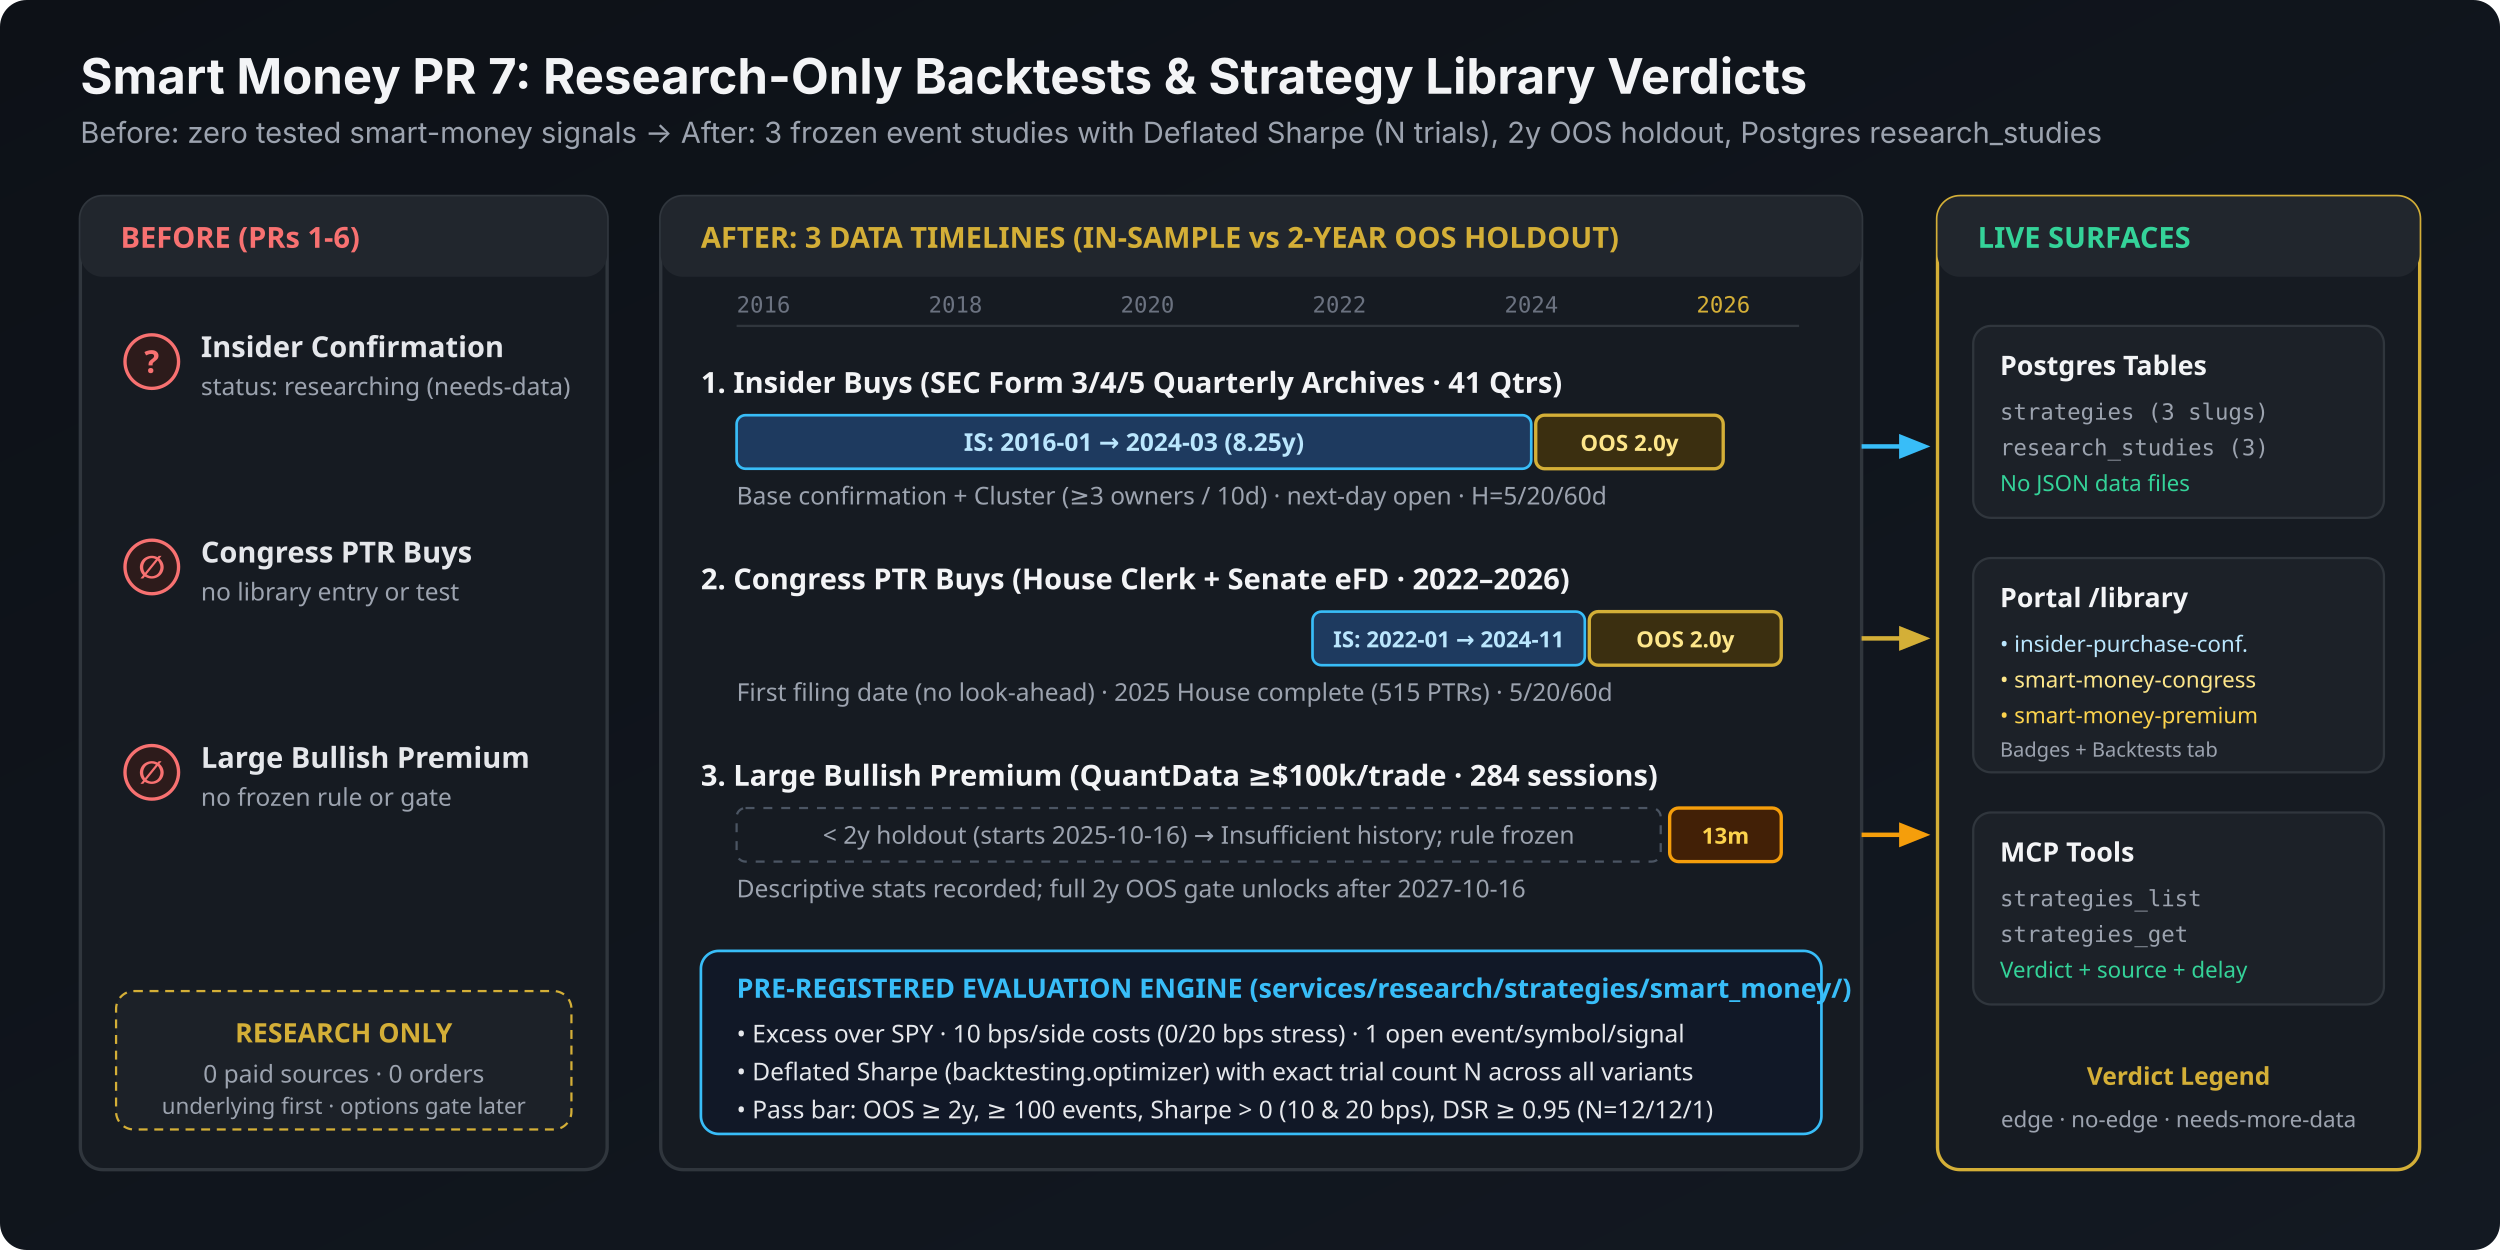
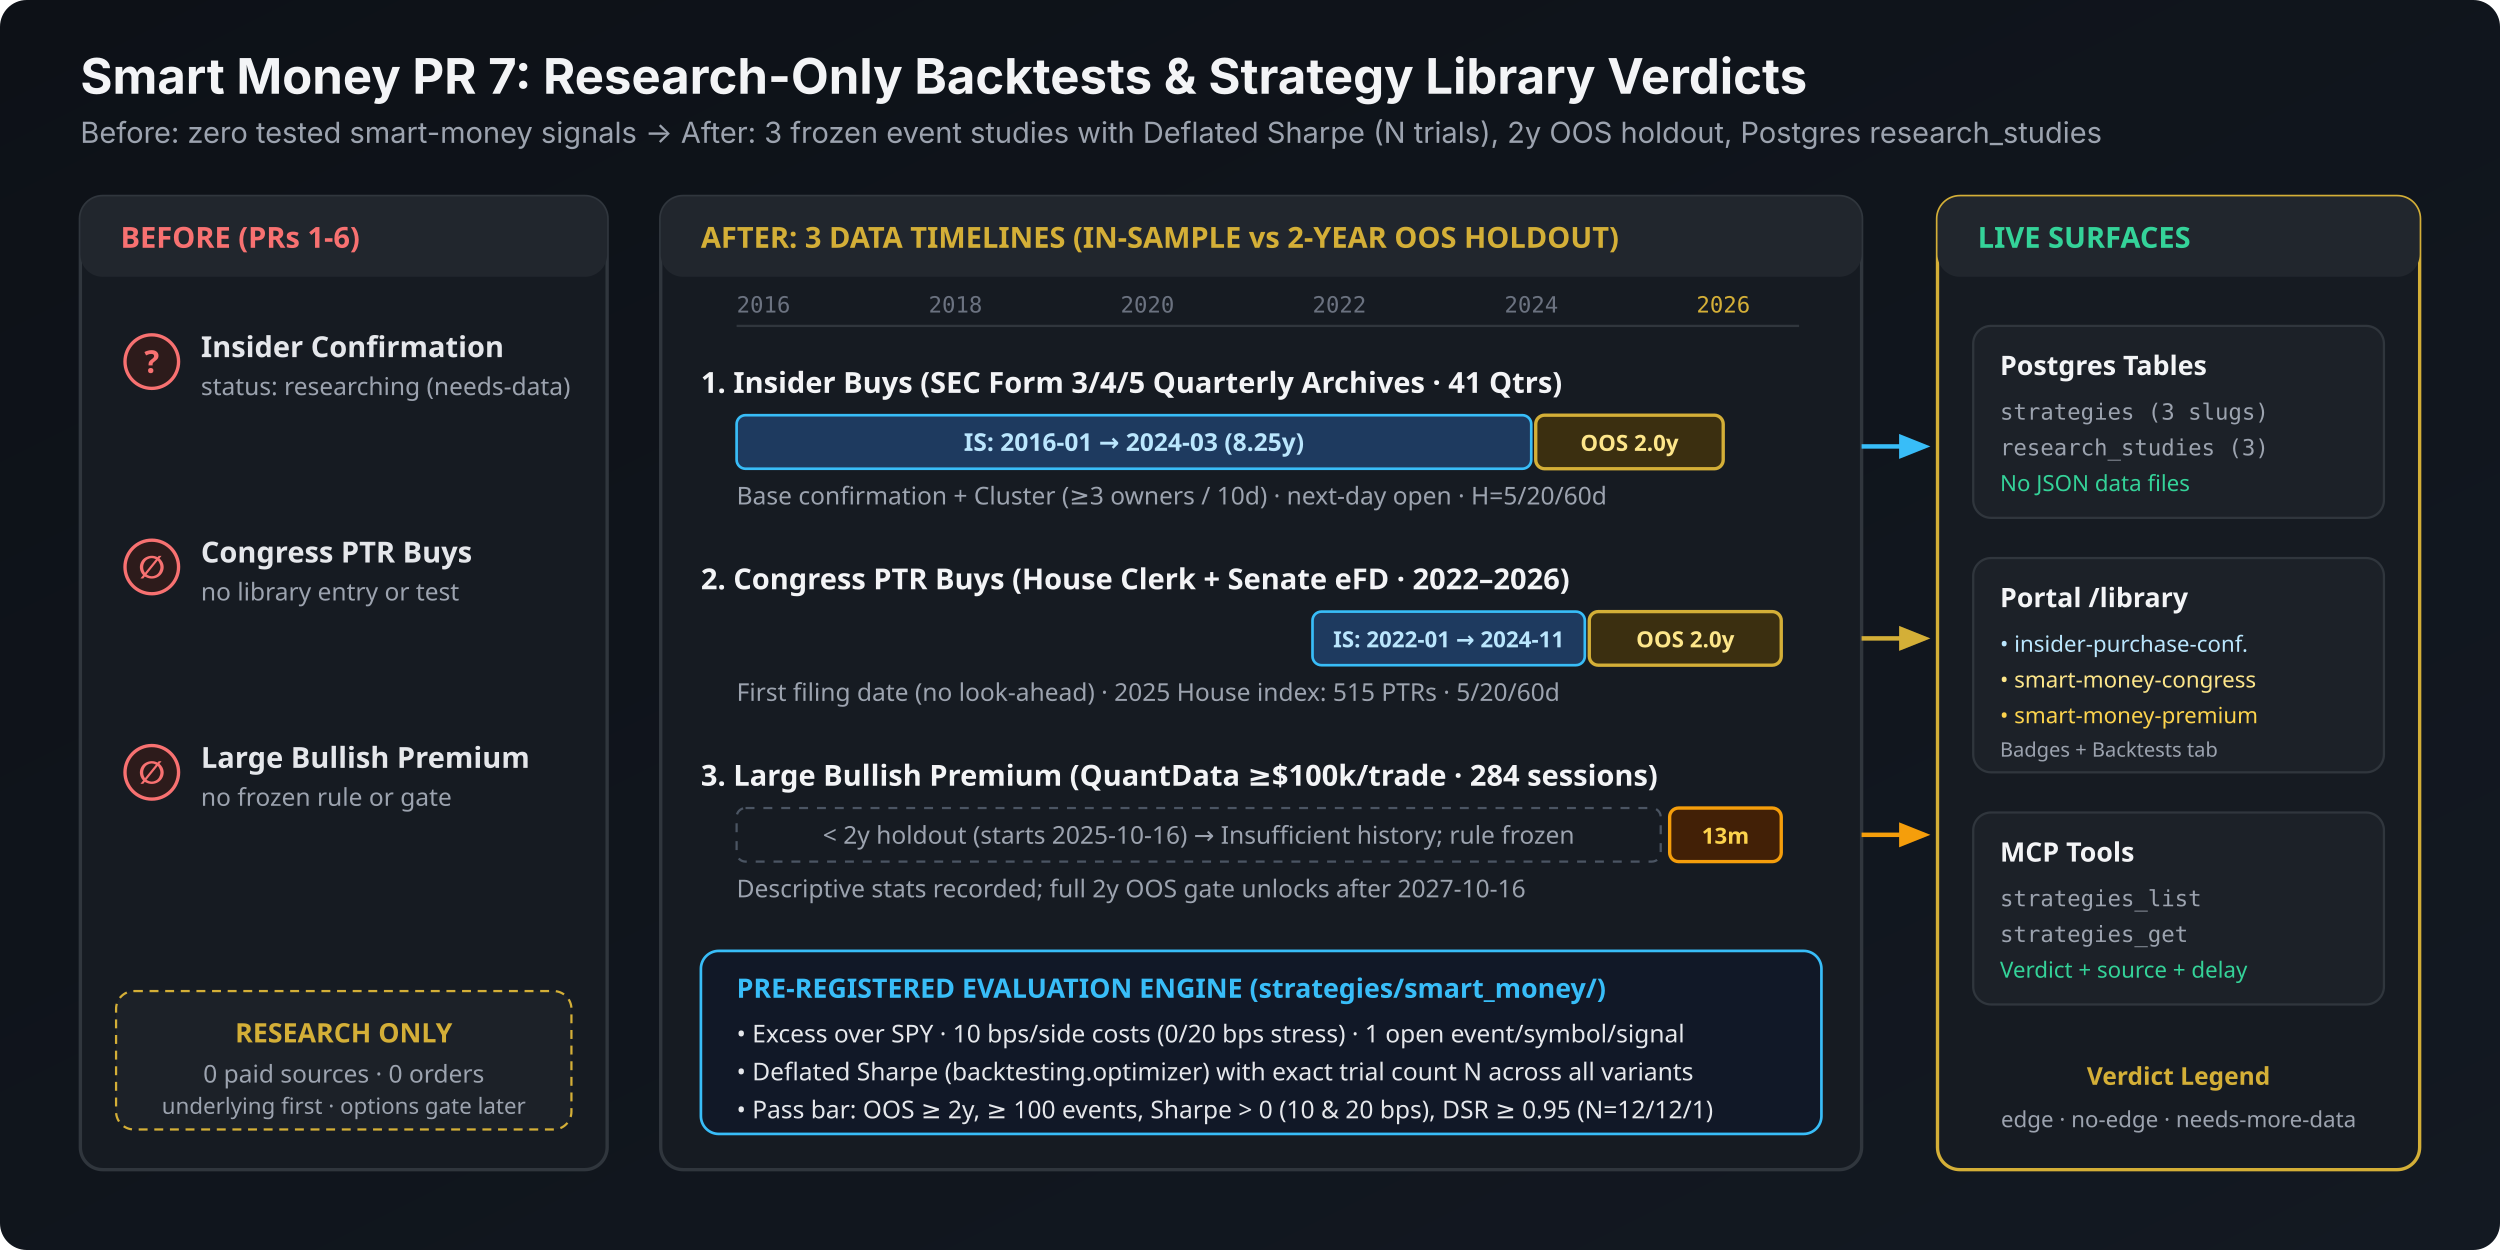
<svg xmlns="http://www.w3.org/2000/svg" viewBox="0 0 1120 560" width="1120" height="560" role="img" aria-label="Before vs after: Smart money PR 7 backtest pipelines, timelines, and Strategy Library verdicts">
  <defs>
    <linearGradient id="bg" x1="0" y1="0" x2="1" y2="1">
      <stop offset="0%" stop-color="#0d1117" />
      <stop offset="100%" stop-color="#131922" />
    </linearGradient>
    <marker id="arrowGold" viewBox="0 0 10 10" refX="8" refY="5" markerWidth="7" markerHeight="7" orient="auto">
      <path d="M 0 1 L 10 5 L 0 9 z" fill="#d4af37" />
    </marker>
    <marker id="arrowTeal" viewBox="0 0 10 10" refX="8" refY="5" markerWidth="7" markerHeight="7" orient="auto">
      <path d="M 0 1 L 10 5 L 0 9 z" fill="#38bdf8" />
    </marker>
    <marker id="arrowAmber" viewBox="0 0 10 10" refX="8" refY="5" markerWidth="7" markerHeight="7" orient="auto">
      <path d="M 0 1 L 10 5 L 0 9 z" fill="#f59e0b" />
    </marker>
  </defs>
  <rect width="1120" height="560" fill="url(#bg)" rx="12" />
  <text x="36" y="42" fill="#f3f4f6" font-family="system-ui, -apple-system, sans-serif" font-size="22" font-weight="700">
    Smart Money PR 7: Research-Only Backtests &amp; Strategy Library Verdicts
  </text>
  <text x="36" y="64" fill="#9ca3af" font-family="system-ui, -apple-system, sans-serif" font-size="13">
    Before: zero tested smart-money signals → After: 3 frozen event studies with
    Deflated Sharpe (N trials), 2y OOS holdout, Postgres research_studies
  </text>
  <rect x="36" y="88" width="236" height="436" fill="#161b22" stroke="#30363d" stroke-width="1.5" rx="10" />
  <rect x="36" y="88" width="236" height="36" fill="#21262d" rx="10" />
  <text x="54" y="111" fill="#f87171" font-family="system-ui, sans-serif" font-size="13" font-weight="700">
    BEFORE (PRs 1-6)
  </text>
  <g transform="translate(54, 148)">
    <circle cx="14" cy="14" r="12" fill="#2d1b1b" stroke="#f87171" stroke-width="1.5" />
    <text x="14" y="19" text-anchor="middle" fill="#f87171" font-family="system-ui, sans-serif" font-size="14" font-weight="700">
      ?
    </text>
    <text x="36" y="12" fill="#e5e7eb" font-family="system-ui, sans-serif" font-size="13" font-weight="600">
      Insider Confirmation
    </text>
    <text x="36" y="29" fill="#9ca3af" font-family="system-ui, sans-serif" font-size="11">
      status: researching (needs-data)
    </text>
  </g>
  <g transform="translate(54, 240)">
    <circle cx="14" cy="14" r="12" fill="#2d1b1b" stroke="#f87171" stroke-width="1.5" />
    <text x="14" y="19" text-anchor="middle" fill="#f87171" font-family="system-ui, sans-serif" font-size="14" font-weight="700">
      ∅
    </text>
    <text x="36" y="12" fill="#e5e7eb" font-family="system-ui, sans-serif" font-size="13" font-weight="600">
      Congress PTR Buys
    </text>
    <text x="36" y="29" fill="#9ca3af" font-family="system-ui, sans-serif" font-size="11">
      no library entry or test
    </text>
  </g>
  <g transform="translate(54, 332)">
    <circle cx="14" cy="14" r="12" fill="#2d1b1b" stroke="#f87171" stroke-width="1.5" />
    <text x="14" y="19" text-anchor="middle" fill="#f87171" font-family="system-ui, sans-serif" font-size="14" font-weight="700">
      ∅
    </text>
    <text x="36" y="12" fill="#e5e7eb" font-family="system-ui, sans-serif" font-size="13" font-weight="600">
      Large Bullish Premium
    </text>
    <text x="36" y="29" fill="#9ca3af" font-family="system-ui, sans-serif" font-size="11">
      no frozen rule or gate
    </text>
  </g>
  <rect x="52" y="444" width="204" height="62" fill="#1c2128" stroke="#d4af37" stroke-dasharray="4 3" rx="8" />
  <text x="154" y="467" text-anchor="middle" fill="#d4af37" font-family="system-ui, sans-serif" font-size="12" font-weight="700">
    RESEARCH ONLY
  </text>
  <text x="154" y="485" text-anchor="middle" fill="#9ca3af" font-family="system-ui, sans-serif" font-size="11">
    0 paid sources · 0 orders
  </text>
  <text x="154" y="499" text-anchor="middle" fill="#9ca3af" font-family="system-ui, sans-serif" font-size="10">
    underlying first · options gate later
  </text>
  <rect x="296" y="88" width="538" height="436" fill="#161b22" stroke="#30363d" stroke-width="1.5" rx="10" />
  <rect x="296" y="88" width="538" height="36" fill="#21262d" rx="10" />
  <text x="314" y="111" fill="#d4af37" font-family="system-ui, sans-serif" font-size="13" font-weight="700">
    AFTER: 3 DATA TIMELINES (IN-SAMPLE vs 2-YEAR OOS HOLDOUT)
  </text>
  <line x1="330" y1="146" x2="806" y2="146" stroke="#30363d" stroke-width="1" />
  <text x="330" y="140" fill="#6b7280" font-family="monospace" font-size="10">
    2016
  </text>
  <text x="416" y="140" fill="#6b7280" font-family="monospace" font-size="10">
    2018
  </text>
  <text x="502" y="140" fill="#6b7280" font-family="monospace" font-size="10">
    2020
  </text>
  <text x="588" y="140" fill="#6b7280" font-family="monospace" font-size="10">
    2022
  </text>
  <text x="674" y="140" fill="#6b7280" font-family="monospace" font-size="10">
    2024
  </text>
  <text x="760" y="140" fill="#d4af37" font-family="monospace" font-size="10">
    2026
  </text>
  <text x="314" y="176" fill="#f3f4f6" font-family="system-ui, sans-serif" font-size="13" font-weight="700">
    1. Insider Buys (SEC Form 3/4/5 Quarterly Archives · 41 Qtrs)
  </text>
  <rect x="330" y="186" width="356" height="24" fill="#1e3a5f" stroke="#38bdf8" stroke-width="1.2" rx="4" />
  <text x="508" y="202" text-anchor="middle" fill="#bae6fd" font-family="system-ui, sans-serif" font-size="11" font-weight="600">
    IS: 2016-01 → 2024-03 (8.25y)
  </text>
  <rect x="688" y="186" width="84" height="24" fill="#3b2f10" stroke="#d4af37" stroke-width="1.5" rx="4" />
  <text x="730" y="202" text-anchor="middle" fill="#fde68a" font-family="system-ui, sans-serif" font-size="10" font-weight="700">
    OOS 2.0y
  </text>
  <text x="330" y="226" fill="#9ca3af" font-family="system-ui, sans-serif" font-size="11">
    Base confirmation + Cluster (≥3 owners / 10d) · next-day open · H=5/20/60d
  </text>
  <text x="314" y="264" fill="#f3f4f6" font-family="system-ui, sans-serif" font-size="13" font-weight="700">
    2. Congress PTR Buys (House Clerk + Senate eFD · 2022–2026)
  </text>
  <rect x="588" y="274" width="122" height="24" fill="#1e3a5f" stroke="#38bdf8" stroke-width="1.2" rx="4" />
  <text x="649" y="290" text-anchor="middle" fill="#bae6fd" font-family="system-ui, sans-serif" font-size="10" font-weight="600">
    IS: 2022-01 → 2024-11
  </text>
  <rect x="712" y="274" width="86" height="24" fill="#3b2f10" stroke="#d4af37" stroke-width="1.5" rx="4" />
  <text x="755" y="290" text-anchor="middle" fill="#fde68a" font-family="system-ui, sans-serif" font-size="10" font-weight="700">
    OOS 2.0y
  </text>
  <text x="330" y="314" fill="#9ca3af" font-family="system-ui, sans-serif" font-size="11">
-     First filing date (no look-ahead) · 2025 House complete (515 PTRs) ·
-     5/20/60d
+     First filing date (no look-ahead) · 2025 House index: 515 PTRs · 5/20/60d
  </text>
  <text x="314" y="352" fill="#f3f4f6" font-family="system-ui, sans-serif" font-size="13" font-weight="700">
    3. Large Bullish Premium (QuantData ≥$100k/trade · 284 sessions)
  </text>
  <rect x="748" y="362" width="50" height="24" fill="#422006" stroke="#f59e0b" stroke-width="1.5" rx="4" />
  <text x="773" y="378" text-anchor="middle" fill="#fcd34d" font-family="system-ui, sans-serif" font-size="10" font-weight="700">
    13m
  </text>
  <rect x="330" y="362" width="414" height="24" fill="none" stroke="#4b5563" stroke-dasharray="4 4" rx="4" />
  <text x="537" y="378" text-anchor="middle" fill="#9ca3af" font-family="system-ui, sans-serif" font-size="11">
    &lt; 2y holdout (starts 2025-10-16) → Insufficient history; rule frozen
  </text>
  <text x="330" y="402" fill="#9ca3af" font-family="system-ui, sans-serif" font-size="11">
    Descriptive stats recorded; full 2y OOS gate unlocks after 2027-10-16
  </text>
  <rect x="314" y="426" width="502" height="82" fill="#111827" stroke="#38bdf8" stroke-width="1.2" rx="8" />
  <text x="330" y="447" fill="#38bdf8" font-family="system-ui, sans-serif" font-size="12" font-weight="700">
-     PRE-REGISTERED EVALUATION ENGINE (services/research/strategies/smart_money/)
+     PRE-REGISTERED EVALUATION ENGINE (strategies/smart_money/)
  </text>
  <text x="330" y="467" fill="#e5e7eb" font-family="system-ui, sans-serif" font-size="11">
    • Excess over SPY · 10 bps/side costs (0/20 bps stress) · 1 open
    event/symbol/signal
  </text>
  <text x="330" y="484" fill="#e5e7eb" font-family="system-ui, sans-serif" font-size="11">
    • Deflated Sharpe (backtesting.optimizer) with exact trial count N across
    all variants
  </text>
  <text x="330" y="501" fill="#e5e7eb" font-family="system-ui, sans-serif" font-size="11">
    • Pass bar: OOS ≥ 2y, ≥ 100 events, Sharpe &gt; 0 (10 &amp; 20 bps), DSR ≥
    0.95 (N=12/12/1)
  </text>
  <line x1="834" y1="200" x2="862" y2="200" stroke="#38bdf8" stroke-width="2" marker-end="url(#arrowTeal)" />
  <line x1="834" y1="286" x2="862" y2="286" stroke="#d4af37" stroke-width="2" marker-end="url(#arrowGold)" />
  <line x1="834" y1="374" x2="862" y2="374" stroke="#f59e0b" stroke-width="2" marker-end="url(#arrowAmber)" />
  <rect x="868" y="88" width="216" height="436" fill="#161b22" stroke="#d4af37" stroke-width="1.5" rx="10" />
  <rect x="868" y="88" width="216" height="36" fill="#21262d" rx="10" />
  <text x="886" y="111" fill="#34d399" font-family="system-ui, sans-serif" font-size="13" font-weight="700">
    LIVE SURFACES
  </text>
  <g transform="translate(884, 146)">
    <rect width="184" height="86" fill="#1c2128" stroke="#30363d" rx="8" />
    <text x="12" y="22" fill="#f3f4f6" font-family="system-ui, sans-serif" font-size="12" font-weight="700">
      Postgres Tables
    </text>
    <text x="12" y="42" fill="#9ca3af" font-family="monospace" font-size="10">
      strategies (3 slugs)
    </text>
    <text x="12" y="58" fill="#9ca3af" font-family="monospace" font-size="10">
      research_studies (3)
    </text>
    <text x="12" y="74" fill="#34d399" font-family="system-ui, sans-serif" font-size="10">
      No JSON data files
    </text>
  </g>
  <g transform="translate(884, 250)">
    <rect width="184" height="96" fill="#1c2128" stroke="#30363d" rx="8" />
    <text x="12" y="22" fill="#f3f4f6" font-family="system-ui, sans-serif" font-size="12" font-weight="700">
      Portal /library
    </text>
    <text x="12" y="42" fill="#bae6fd" font-family="system-ui, sans-serif" font-size="10">
      • insider-purchase-conf.
    </text>
    <text x="12" y="58" fill="#fde68a" font-family="system-ui, sans-serif" font-size="10">
      • smart-money-congress
    </text>
    <text x="12" y="74" fill="#fcd34d" font-family="system-ui, sans-serif" font-size="10">
      • smart-money-premium
    </text>
    <text x="12" y="89" fill="#9ca3af" font-family="system-ui, sans-serif" font-size="9">
      Badges + Backtests tab
    </text>
  </g>
  <g transform="translate(884, 364)">
    <rect width="184" height="86" fill="#1c2128" stroke="#30363d" rx="8" />
    <text x="12" y="22" fill="#f3f4f6" font-family="system-ui, sans-serif" font-size="12" font-weight="700">
      MCP Tools
    </text>
    <text x="12" y="42" fill="#9ca3af" font-family="monospace" font-size="10">
      strategies_list
    </text>
    <text x="12" y="58" fill="#9ca3af" font-family="monospace" font-size="10">
      strategies_get
    </text>
    <text x="12" y="74" fill="#34d399" font-family="system-ui, sans-serif" font-size="10">
      Verdict + source + delay
    </text>
  </g>
  <text x="976" y="486" text-anchor="middle" fill="#d4af37" font-family="system-ui, sans-serif" font-size="11" font-weight="700">
    Verdict Legend
  </text>
  <text x="976" y="505" text-anchor="middle" fill="#9ca3af" font-family="system-ui, sans-serif" font-size="10">
    edge · no-edge · needs-more-data
  </text>
</svg>
